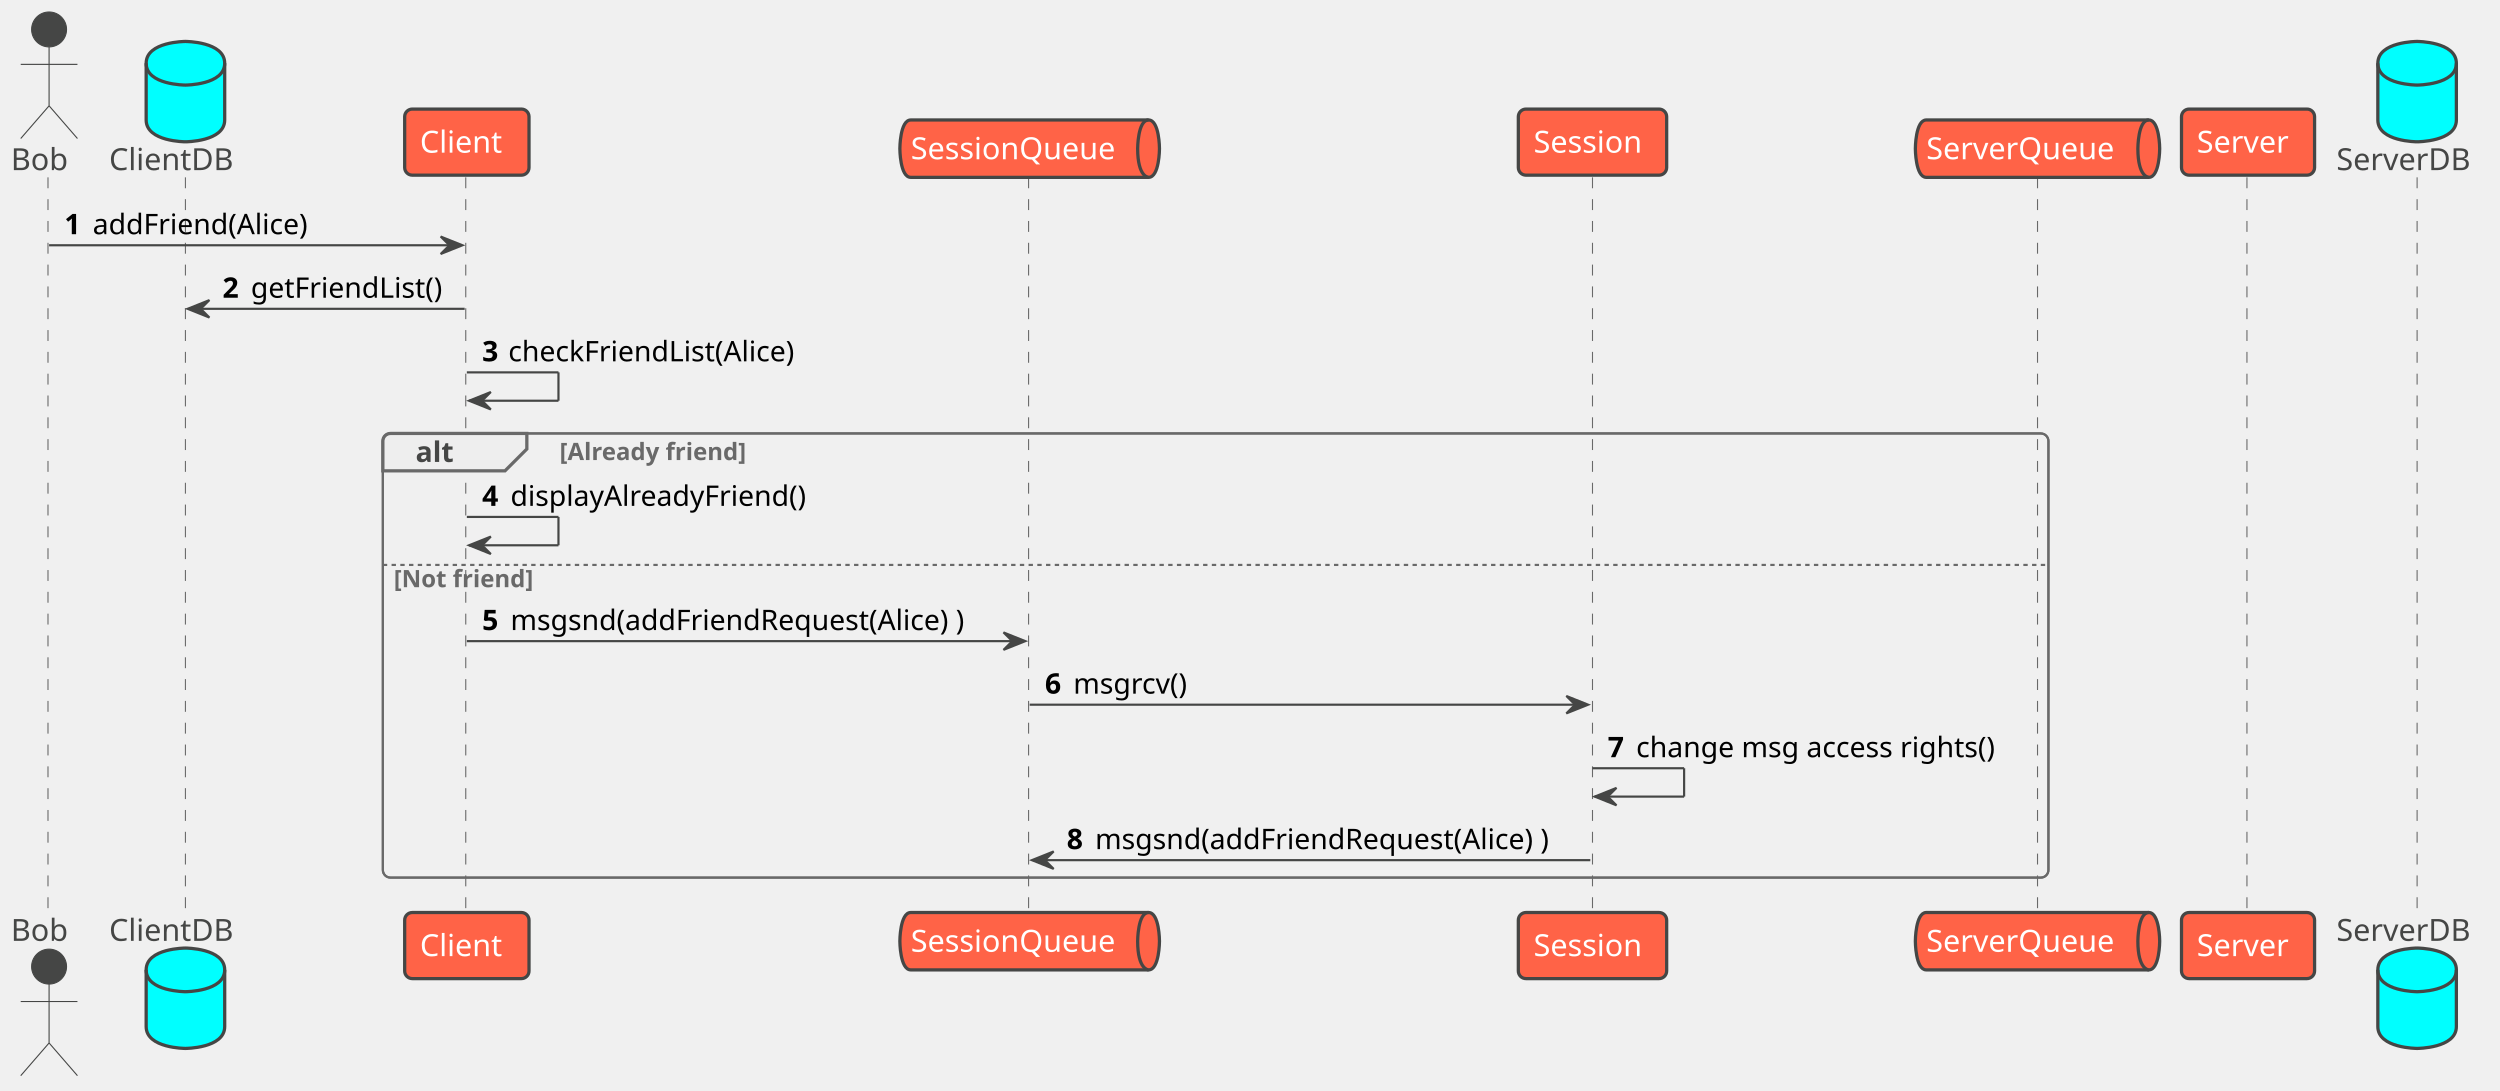
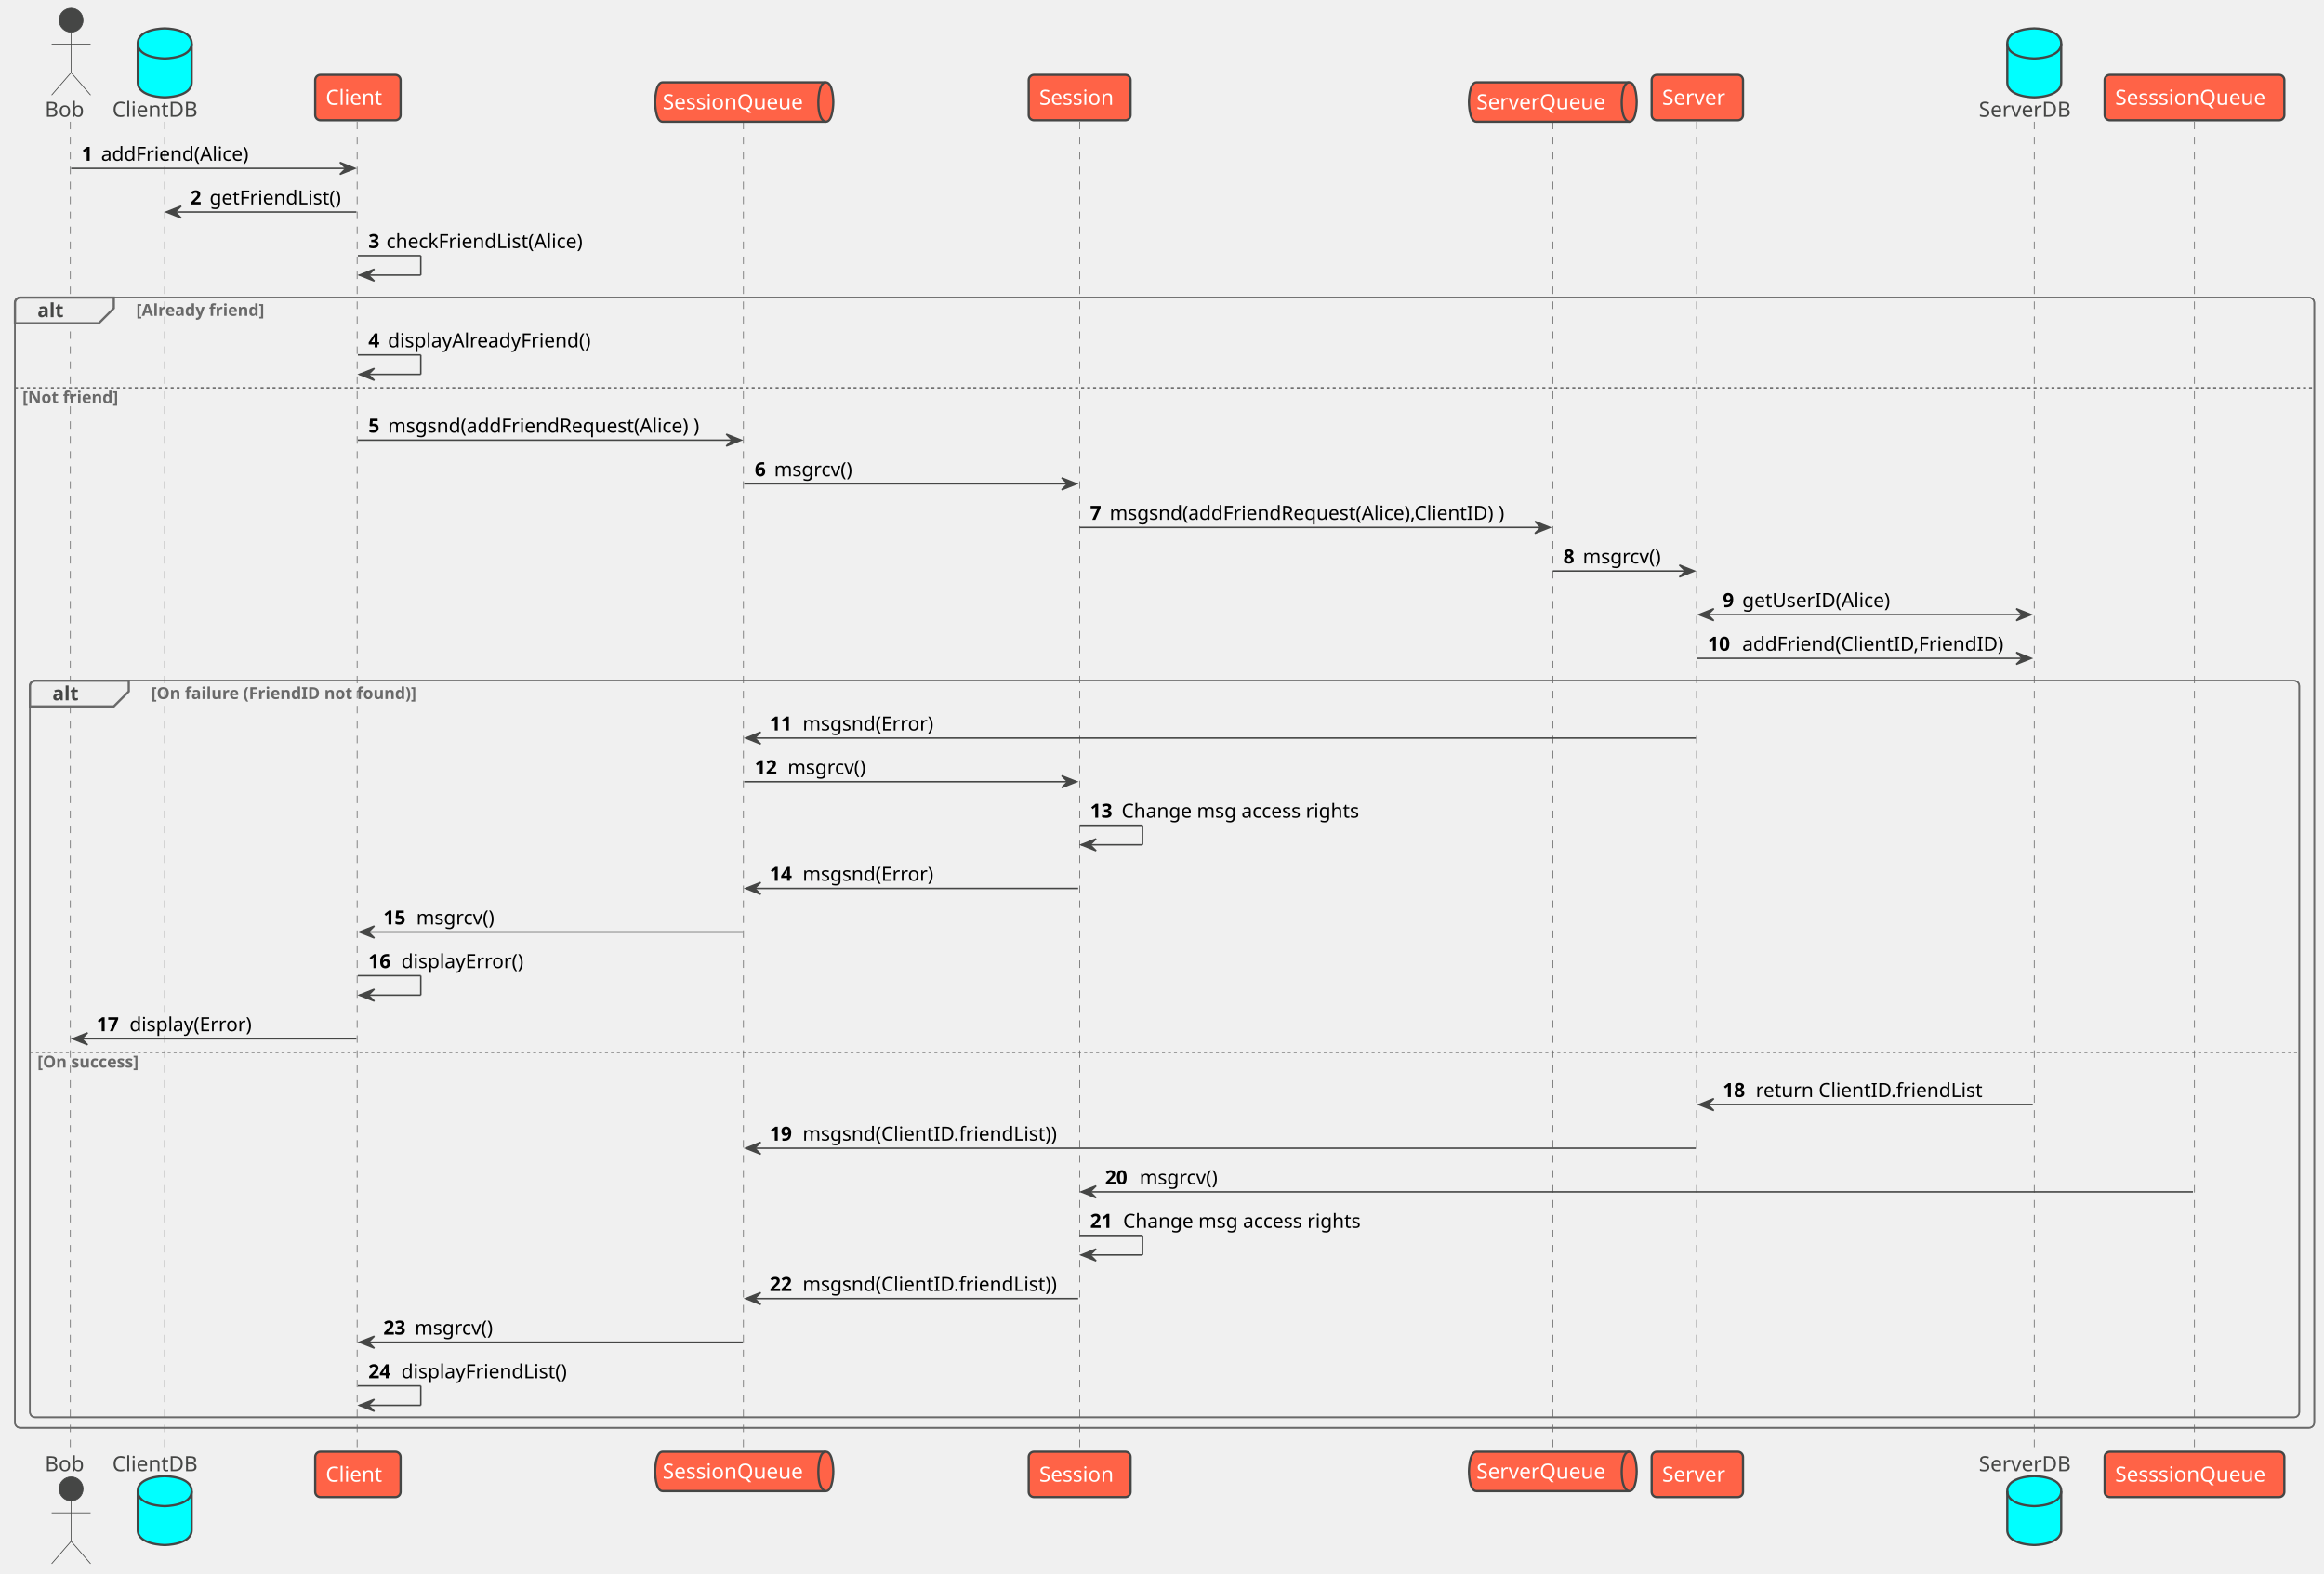
- <svg xmlns="http://www.w3.org/2000/svg" contentStyleType="text/css" height="500px" preserveAspectRatio="none" style="width:1146px;height:500px;background:#FFFFFF;" version="1.1" viewBox="0 0 1146 500" width="1146px" zoomAndPan="magnify">
+ <svg xmlns="http://www.w3.org/2000/svg" contentStyleType="text/css" height="1051px" preserveAspectRatio="none" style="width:1552px;height:1051px;background:#FFFFFF;" version="1.1" viewBox="0 0 1552 1051" width="1552px" zoomAndPan="magnify">
  <defs />
  <g>
-     <rect fill="none" height="203.602" rx="3.5" ry="3.5" style="stroke:#696969;stroke-width:1.0;" width="763.5" x="175.5" y="198.695" />
-     <line style="stroke:#696969;stroke-width:0.5;stroke-dasharray:5.0,5.0;" x1="22" x2="22" y1="81.297" y2="419.297" />
-     <line style="stroke:#696969;stroke-width:0.5;stroke-dasharray:5.0,5.0;" x1="85" x2="85" y1="81.297" y2="419.297" />
-     <line style="stroke:#696969;stroke-width:0.5;stroke-dasharray:5.0,5.0;" x1="213.5" x2="213.5" y1="81.297" y2="419.297" />
-     <line style="stroke:#696969;stroke-width:0.5;stroke-dasharray:5.0,5.0;" x1="471.5" x2="471.5" y1="81.297" y2="419.297" />
-     <line style="stroke:#696969;stroke-width:0.5;stroke-dasharray:5.0,5.0;" x1="730" x2="730" y1="81.297" y2="419.297" />
-     <line style="stroke:#696969;stroke-width:0.5;stroke-dasharray:5.0,5.0;" x1="934" x2="934" y1="81.297" y2="419.297" />
-     <line style="stroke:#696969;stroke-width:0.5;stroke-dasharray:5.0,5.0;" x1="1030" x2="1030" y1="81.297" y2="419.297" />
-     <line style="stroke:#696969;stroke-width:0.5;stroke-dasharray:5.0,5.0;" x1="1108" x2="1108" y1="81.297" y2="419.297" />
-     <text fill="#454645" font-family="sans-serif" font-size="14" lengthAdjust="spacing" textLength="29" x="5" y="77.995">Bob</text>
-     <ellipse cx="22.5" cy="13.5" fill="#454645" rx="8" ry="8" style="stroke:#454645;stroke-width:0.5;" />
-     <path d="M22.5,21.5 L22.5,48.5 M9.5,29.5 L35.5,29.5 M22.5,48.5 L9.5,63.5 M22.5,48.5 L35.5,63.5 " fill="none" style="stroke:#454645;stroke-width:0.5;" />
-     <text fill="#454645" font-family="sans-serif" font-size="14" lengthAdjust="spacing" textLength="29" x="5" y="431.292">Bob</text>
-     <ellipse cx="22.5" cy="443.094" fill="#454645" rx="8" ry="8" style="stroke:#454645;stroke-width:0.5;" />
-     <path d="M22.5,451.094 L22.5,478.094 M9.5,459.094 L35.5,459.094 M22.5,478.094 L9.5,493.094 M22.5,478.094 L35.5,493.094 " fill="none" style="stroke:#454645;stroke-width:0.5;" />
-     <text fill="#454645" font-family="sans-serif" font-size="14" lengthAdjust="spacing" textLength="64" x="50" y="77.995">ClientDB</text>
-     <path d="M67,29 C67,19 85,19 85,19 C85,19 103,19 103,29 L103,55 C103,65 85,65 85,65 C85,65 67,65 67,55 L67,29 " fill="#00FFFF" style="stroke:#454645;stroke-width:1.5;" />
-     <path d="M67,29 C67,39 85,39 85,39 C85,39 103,39 103,29 " fill="none" style="stroke:#454645;stroke-width:1.5;" />
-     <text fill="#454645" font-family="sans-serif" font-size="14" lengthAdjust="spacing" textLength="64" x="50" y="431.292">ClientDB</text>
-     <path d="M67,444.594 C67,434.594 85,434.594 85,434.594 C85,434.594 103,434.594 103,444.594 L103,470.594 C103,480.594 85,480.594 85,480.594 C85,480.594 67,480.594 67,470.594 L67,444.594 " fill="#00FFFF" style="stroke:#454645;stroke-width:1.5;" />
-     <path d="M67,444.594 C67,454.594 85,454.594 85,454.594 C85,454.594 103,454.594 103,444.594 " fill="none" style="stroke:#454645;stroke-width:1.5;" />
-     <rect fill="#FF6347" height="30.297" rx="3.5" ry="3.5" style="stroke:#454645;stroke-width:1.5;" width="57" x="185.5" y="50" />
-     <text fill="#FFFFFF" font-family="sans-serif" font-size="14" lengthAdjust="spacing" textLength="43" x="192.5" y="69.995">Client</text>
-     <rect fill="#FF6347" height="30.297" rx="3.5" ry="3.5" style="stroke:#454645;stroke-width:1.5;" width="57" x="185.5" y="418.297" />
-     <text fill="#FFFFFF" font-family="sans-serif" font-size="14" lengthAdjust="spacing" textLength="43" x="192.5" y="438.292">Client</text>
-     <path d="M417.5,55 L526.5,55 C531.5,55 531.5,68.148 531.5,68.148 C531.5,68.148 531.5,81.297 526.5,81.297 L417.5,81.297 C412.5,81.297 412.5,68.148 412.5,68.148 C412.5,68.148 412.5,55 417.5,55 " fill="#FF6347" style="stroke:#454645;stroke-width:1.5;" />
-     <path d="M526.5,55 C521.5,55 521.5,68.148 521.5,68.148 C521.5,81.297 526.5,81.297 526.5,81.297 " fill="none" style="stroke:#454645;stroke-width:1.5;" />
-     <text fill="#FFFFFF" font-family="sans-serif" font-size="14" lengthAdjust="spacing" textLength="99" x="417.5" y="72.995">SessionQueue</text>
-     <path d="M417.5,418.297 L526.5,418.297 C531.5,418.297 531.5,431.445 531.5,431.445 C531.5,431.445 531.5,444.594 526.5,444.594 L417.5,444.594 C412.5,444.594 412.5,431.445 412.5,431.445 C412.5,431.445 412.5,418.297 417.5,418.297 " fill="#FF6347" style="stroke:#454645;stroke-width:1.5;" />
-     <path d="M526.5,418.297 C521.5,418.297 521.5,431.445 521.5,431.445 C521.5,444.594 526.5,444.594 526.5,444.594 " fill="none" style="stroke:#454645;stroke-width:1.5;" />
-     <text fill="#FFFFFF" font-family="sans-serif" font-size="14" lengthAdjust="spacing" textLength="99" x="417.5" y="436.292">SessionQueue</text>
-     <rect fill="#FF6347" height="30.297" rx="3.5" ry="3.5" style="stroke:#454645;stroke-width:1.5;" width="68" x="696" y="50" />
-     <text fill="#FFFFFF" font-family="sans-serif" font-size="14" lengthAdjust="spacing" textLength="54" x="703" y="69.995">Session</text>
-     <rect fill="#FF6347" height="30.297" rx="3.5" ry="3.5" style="stroke:#454645;stroke-width:1.5;" width="68" x="696" y="418.297" />
-     <text fill="#FFFFFF" font-family="sans-serif" font-size="14" lengthAdjust="spacing" textLength="54" x="703" y="438.292">Session</text>
-     <path d="M883,55 L985,55 C990,55 990,68.148 990,68.148 C990,68.148 990,81.297 985,81.297 L883,81.297 C878,81.297 878,68.148 878,68.148 C878,68.148 878,55 883,55 " fill="#FF6347" style="stroke:#454645;stroke-width:1.5;" />
-     <path d="M985,55 C980,55 980,68.148 980,68.148 C980,81.297 985,81.297 985,81.297 " fill="none" style="stroke:#454645;stroke-width:1.5;" />
-     <text fill="#FFFFFF" font-family="sans-serif" font-size="14" lengthAdjust="spacing" textLength="92" x="883" y="72.995">ServerQueue</text>
-     <path d="M883,418.297 L985,418.297 C990,418.297 990,431.445 990,431.445 C990,431.445 990,444.594 985,444.594 L883,444.594 C878,444.594 878,431.445 878,431.445 C878,431.445 878,418.297 883,418.297 " fill="#FF6347" style="stroke:#454645;stroke-width:1.5;" />
-     <path d="M985,418.297 C980,418.297 980,431.445 980,431.445 C980,444.594 985,444.594 985,444.594 " fill="none" style="stroke:#454645;stroke-width:1.5;" />
-     <text fill="#FFFFFF" font-family="sans-serif" font-size="14" lengthAdjust="spacing" textLength="92" x="883" y="436.292">ServerQueue</text>
-     <rect fill="#FF6347" height="30.297" rx="3.5" ry="3.5" style="stroke:#454645;stroke-width:1.5;" width="61" x="1000" y="50" />
-     <text fill="#FFFFFF" font-family="sans-serif" font-size="14" lengthAdjust="spacing" textLength="47" x="1007" y="69.995">Server</text>
-     <rect fill="#FF6347" height="30.297" rx="3.5" ry="3.5" style="stroke:#454645;stroke-width:1.5;" width="61" x="1000" y="418.297" />
-     <text fill="#FFFFFF" font-family="sans-serif" font-size="14" lengthAdjust="spacing" textLength="47" x="1007" y="438.292">Server</text>
-     <text fill="#454645" font-family="sans-serif" font-size="14" lengthAdjust="spacing" textLength="68" x="1071" y="77.995">ServerDB</text>
-     <path d="M1090,29 C1090,19 1108,19 1108,19 C1108,19 1126,19 1126,29 L1126,55 C1126,65 1108,65 1108,65 C1108,65 1090,65 1090,55 L1090,29 " fill="#00FFFF" style="stroke:#454645;stroke-width:1.5;" />
-     <path d="M1090,29 C1090,39 1108,39 1108,39 C1108,39 1126,39 1126,29 " fill="none" style="stroke:#454645;stroke-width:1.5;" />
-     <text fill="#454645" font-family="sans-serif" font-size="14" lengthAdjust="spacing" textLength="68" x="1071" y="431.292">ServerDB</text>
-     <path d="M1090,444.594 C1090,434.594 1108,434.594 1108,434.594 C1108,434.594 1126,434.594 1126,444.594 L1126,470.594 C1126,480.594 1108,480.594 1108,480.594 C1108,480.594 1090,480.594 1090,470.594 L1090,444.594 " fill="#00FFFF" style="stroke:#454645;stroke-width:1.5;" />
-     <path d="M1090,444.594 C1090,454.594 1108,454.594 1108,454.594 C1108,454.594 1126,454.594 1126,444.594 " fill="none" style="stroke:#454645;stroke-width:1.5;" />
-     <polygon fill="#454645" points="202,108.43,212,112.43,202,116.43,206,112.43" style="stroke:#454645;stroke-width:1.0;" />
-     <line style="stroke:#454645;stroke-width:1.0;" x1="22.5" x2="208" y1="112.43" y2="112.43" />
-     <text fill="#000000" font-family="sans-serif" font-size="13" font-weight="bold" lengthAdjust="spacing" textLength="9" x="29.5" y="107.364">1</text>
-     <text fill="#000000" font-family="sans-serif" font-size="13" lengthAdjust="spacing" textLength="103" x="42.5" y="107.364">addFriend(Alice)</text>
-     <polygon fill="#454645" points="96,137.562,86,141.562,96,145.562,92,141.562" style="stroke:#454645;stroke-width:1.0;" />
-     <line style="stroke:#454645;stroke-width:1.0;" x1="90" x2="213" y1="141.562" y2="141.562" />
-     <text fill="#000000" font-family="sans-serif" font-size="13" font-weight="bold" lengthAdjust="spacing" textLength="9" x="102" y="136.497">2</text>
-     <text fill="#000000" font-family="sans-serif" font-size="13" lengthAdjust="spacing" textLength="92" x="115" y="136.497">getFriendList()</text>
-     <line style="stroke:#454645;stroke-width:1.0;" x1="214" x2="256" y1="170.695" y2="170.695" />
-     <line style="stroke:#454645;stroke-width:1.0;" x1="256" x2="256" y1="170.695" y2="183.695" />
-     <line style="stroke:#454645;stroke-width:1.0;" x1="215" x2="256" y1="183.695" y2="183.695" />
-     <polygon fill="#454645" points="225,179.695,215,183.695,225,187.695,221,183.695" style="stroke:#454645;stroke-width:1.0;" />
-     <text fill="#000000" font-family="sans-serif" font-size="13" font-weight="bold" lengthAdjust="spacing" textLength="8" x="221" y="165.629">3</text>
-     <text fill="#000000" font-family="sans-serif" font-size="13" lengthAdjust="spacing" textLength="138" x="233" y="165.629">checkFriendList(Alice)</text>
-     <path d="M179,198.695 L241.5,198.695 L241.5,205.828 L231.5,215.828 L175.5,215.828 L175.5,202.195 A3.5,3.5 0 0 1 179,198.695 " fill="#EEEEEE" style="stroke:#696969;stroke-width:1.5;" />
-     <rect fill="none" height="203.602" rx="3.5" ry="3.5" style="stroke:#696969;stroke-width:1.0;" width="763.5" x="175.5" y="198.695" />
-     <text fill="#454645" font-family="sans-serif" font-size="13" font-weight="bold" lengthAdjust="spacing" textLength="21" x="190.5" y="211.762">alt</text>
-     <text fill="#696969" font-family="sans-serif" font-size="11" font-weight="bold" lengthAdjust="spacing" textLength="105" x="256.5" y="210.906">[Already friend]</text>
-     <line style="stroke:#454645;stroke-width:1.0;" x1="214" x2="256" y1="236.961" y2="236.961" />
-     <line style="stroke:#454645;stroke-width:1.0;" x1="256" x2="256" y1="236.961" y2="249.961" />
-     <line style="stroke:#454645;stroke-width:1.0;" x1="215" x2="256" y1="249.961" y2="249.961" />
-     <polygon fill="#454645" points="225,245.961,215,249.961,225,253.961,221,249.961" style="stroke:#454645;stroke-width:1.0;" />
-     <text fill="#000000" font-family="sans-serif" font-size="13" font-weight="bold" lengthAdjust="spacing" textLength="9" x="221" y="231.895">4</text>
-     <text fill="#000000" font-family="sans-serif" font-size="13" lengthAdjust="spacing" textLength="143" x="234" y="231.895">displayAlreadyFriend()</text>
-     <line style="stroke:#696969;stroke-width:1.0;stroke-dasharray:2.0,2.0;" x1="175.5" x2="939" y1="258.961" y2="258.961" />
-     <text fill="#696969" font-family="sans-serif" font-size="11" font-weight="bold" lengthAdjust="spacing" textLength="80" x="180.5" y="269.171">[Not friend]</text>
-     <polygon fill="#454645" points="460,289.898,470,293.898,460,297.898,464,293.898" style="stroke:#454645;stroke-width:1.0;" />
-     <line style="stroke:#454645;stroke-width:1.0;" x1="214" x2="466" y1="293.898" y2="293.898" />
-     <text fill="#000000" font-family="sans-serif" font-size="13" font-weight="bold" lengthAdjust="spacing" textLength="9" x="221" y="288.832">5</text>
-     <text fill="#000000" font-family="sans-serif" font-size="13" lengthAdjust="spacing" textLength="221" x="234" y="288.832">msgsnd(addFriendRequest(Alice) )</text>
-     <polygon fill="#454645" points="718,319.031,728,323.031,718,327.031,722,323.031" style="stroke:#454645;stroke-width:1.0;" />
-     <line style="stroke:#454645;stroke-width:1.0;" x1="472" x2="724" y1="323.031" y2="323.031" />
-     <text fill="#000000" font-family="sans-serif" font-size="13" font-weight="bold" lengthAdjust="spacing" textLength="9" x="479" y="317.965">6</text>
-     <text fill="#000000" font-family="sans-serif" font-size="13" lengthAdjust="spacing" textLength="58" x="492" y="317.965">msgrcv()</text>
-     <line style="stroke:#454645;stroke-width:1.0;" x1="730" x2="772" y1="352.164" y2="352.164" />
-     <line style="stroke:#454645;stroke-width:1.0;" x1="772" x2="772" y1="352.164" y2="365.164" />
-     <line style="stroke:#454645;stroke-width:1.0;" x1="731" x2="772" y1="365.164" y2="365.164" />
-     <polygon fill="#454645" points="741,361.164,731,365.164,741,369.164,737,365.164" style="stroke:#454645;stroke-width:1.0;" />
-     <text fill="#000000" font-family="sans-serif" font-size="13" font-weight="bold" lengthAdjust="spacing" textLength="9" x="737" y="347.098">7</text>
-     <text fill="#000000" font-family="sans-serif" font-size="13" lengthAdjust="spacing" textLength="177" x="750" y="347.098">change msg access rights()</text>
-     <polygon fill="#454645" points="483,390.297,473,394.297,483,398.297,479,394.297" style="stroke:#454645;stroke-width:1.0;" />
-     <line style="stroke:#454645;stroke-width:1.0;" x1="477" x2="729" y1="394.297" y2="394.297" />
-     <text fill="#000000" font-family="sans-serif" font-size="13" font-weight="bold" lengthAdjust="spacing" textLength="9" x="489" y="389.231">8</text>
-     <text fill="#000000" font-family="sans-serif" font-size="13" lengthAdjust="spacing" textLength="221" x="502" y="389.231">msgsnd(addFriendRequest(Alice) )</text>
+     <rect fill="none" height="754.664" rx="3.5" ry="3.5" style="stroke:#696969;stroke-width:1.0;" width="1535.5" x="10" y="198.695" />
+     <rect fill="none" height="491.797" rx="3.5" ry="3.5" style="stroke:#696969;stroke-width:1.0;" width="1515.5" x="20" y="454.562" />
+     <line style="stroke:#696969;stroke-width:0.5;stroke-dasharray:5.0,5.0;" x1="47" x2="47" y1="81.297" y2="970.359" />
+     <line style="stroke:#696969;stroke-width:0.5;stroke-dasharray:5.0,5.0;" x1="110" x2="110" y1="81.297" y2="970.359" />
+     <line style="stroke:#696969;stroke-width:0.5;stroke-dasharray:5.0,5.0;" x1="238.5" x2="238.5" y1="81.297" y2="970.359" />
+     <line style="stroke:#696969;stroke-width:0.5;stroke-dasharray:5.0,5.0;" x1="496.5" x2="496.5" y1="81.297" y2="970.359" />
+     <line style="stroke:#696969;stroke-width:0.5;stroke-dasharray:5.0,5.0;" x1="721" x2="721" y1="81.297" y2="970.359" />
+     <line style="stroke:#696969;stroke-width:0.5;stroke-dasharray:5.0,5.0;" x1="1037" x2="1037" y1="81.297" y2="970.359" />
+     <line style="stroke:#696969;stroke-width:0.5;stroke-dasharray:5.0,5.0;" x1="1133" x2="1133" y1="81.297" y2="970.359" />
+     <line style="stroke:#696969;stroke-width:0.5;stroke-dasharray:5.0,5.0;" x1="1358.5" x2="1358.5" y1="81.297" y2="970.359" />
+     <line style="stroke:#696969;stroke-width:0.5;stroke-dasharray:5.0,5.0;" x1="1465.5" x2="1465.5" y1="81.297" y2="970.359" />
+     <text fill="#454645" font-family="sans-serif" font-size="14" lengthAdjust="spacing" textLength="29" x="30" y="77.995">Bob</text>
+     <ellipse cx="47.5" cy="13.5" fill="#454645" rx="8" ry="8" style="stroke:#454645;stroke-width:0.5;" />
+     <path d="M47.5,21.5 L47.5,48.5 M34.5,29.5 L60.5,29.5 M47.5,48.5 L34.5,63.5 M47.5,48.5 L60.5,63.5 " fill="none" style="stroke:#454645;stroke-width:0.5;" />
+     <text fill="#454645" font-family="sans-serif" font-size="14" lengthAdjust="spacing" textLength="29" x="30" y="982.355">Bob</text>
+     <ellipse cx="47.5" cy="994.156" fill="#454645" rx="8" ry="8" style="stroke:#454645;stroke-width:0.5;" />
+     <path d="M47.5,1002.156 L47.5,1029.156 M34.5,1010.156 L60.5,1010.156 M47.5,1029.156 L34.5,1044.156 M47.5,1029.156 L60.5,1044.156 " fill="none" style="stroke:#454645;stroke-width:0.5;" />
+     <text fill="#454645" font-family="sans-serif" font-size="14" lengthAdjust="spacing" textLength="64" x="75" y="77.995">ClientDB</text>
+     <path d="M92,29 C92,19 110,19 110,19 C110,19 128,19 128,29 L128,55 C128,65 110,65 110,65 C110,65 92,65 92,55 L92,29 " fill="#00FFFF" style="stroke:#454645;stroke-width:1.5;" />
+     <path d="M92,29 C92,39 110,39 110,39 C110,39 128,39 128,29 " fill="none" style="stroke:#454645;stroke-width:1.5;" />
+     <text fill="#454645" font-family="sans-serif" font-size="14" lengthAdjust="spacing" textLength="64" x="75" y="982.355">ClientDB</text>
+     <path d="M92,995.656 C92,985.656 110,985.656 110,985.656 C110,985.656 128,985.656 128,995.656 L128,1021.656 C128,1031.656 110,1031.656 110,1031.656 C110,1031.656 92,1031.656 92,1021.656 L92,995.656 " fill="#00FFFF" style="stroke:#454645;stroke-width:1.5;" />
+     <path d="M92,995.656 C92,1005.656 110,1005.656 110,1005.656 C110,1005.656 128,1005.656 128,995.656 " fill="none" style="stroke:#454645;stroke-width:1.5;" />
+     <rect fill="#FF6347" height="30.297" rx="3.5" ry="3.5" style="stroke:#454645;stroke-width:1.5;" width="57" x="210.5" y="50" />
+     <text fill="#FFFFFF" font-family="sans-serif" font-size="14" lengthAdjust="spacing" textLength="43" x="217.5" y="69.995">Client</text>
+     <rect fill="#FF6347" height="30.297" rx="3.5" ry="3.5" style="stroke:#454645;stroke-width:1.5;" width="57" x="210.5" y="969.359" />
+     <text fill="#FFFFFF" font-family="sans-serif" font-size="14" lengthAdjust="spacing" textLength="43" x="217.5" y="989.355">Client</text>
+     <path d="M442.5,55 L551.5,55 C556.5,55 556.5,68.148 556.5,68.148 C556.5,68.148 556.5,81.297 551.5,81.297 L442.5,81.297 C437.5,81.297 437.5,68.148 437.5,68.148 C437.5,68.148 437.5,55 442.5,55 " fill="#FF6347" style="stroke:#454645;stroke-width:1.5;" />
+     <path d="M551.5,55 C546.5,55 546.5,68.148 546.5,68.148 C546.5,81.297 551.5,81.297 551.5,81.297 " fill="none" style="stroke:#454645;stroke-width:1.5;" />
+     <text fill="#FFFFFF" font-family="sans-serif" font-size="14" lengthAdjust="spacing" textLength="99" x="442.5" y="72.995">SessionQueue</text>
+     <path d="M442.5,969.359 L551.5,969.359 C556.5,969.359 556.5,982.508 556.5,982.508 C556.5,982.508 556.5,995.656 551.5,995.656 L442.5,995.656 C437.5,995.656 437.5,982.508 437.5,982.508 C437.5,982.508 437.5,969.359 442.5,969.359 " fill="#FF6347" style="stroke:#454645;stroke-width:1.5;" />
+     <path d="M551.5,969.359 C546.5,969.359 546.5,982.508 546.5,982.508 C546.5,995.656 551.5,995.656 551.5,995.656 " fill="none" style="stroke:#454645;stroke-width:1.5;" />
+     <text fill="#FFFFFF" font-family="sans-serif" font-size="14" lengthAdjust="spacing" textLength="99" x="442.5" y="987.355">SessionQueue</text>
+     <rect fill="#FF6347" height="30.297" rx="3.5" ry="3.5" style="stroke:#454645;stroke-width:1.5;" width="68" x="687" y="50" />
+     <text fill="#FFFFFF" font-family="sans-serif" font-size="14" lengthAdjust="spacing" textLength="54" x="694" y="69.995">Session</text>
+     <rect fill="#FF6347" height="30.297" rx="3.5" ry="3.5" style="stroke:#454645;stroke-width:1.5;" width="68" x="687" y="969.359" />
+     <text fill="#FFFFFF" font-family="sans-serif" font-size="14" lengthAdjust="spacing" textLength="54" x="694" y="989.355">Session</text>
+     <path d="M986,55 L1088,55 C1093,55 1093,68.148 1093,68.148 C1093,68.148 1093,81.297 1088,81.297 L986,81.297 C981,81.297 981,68.148 981,68.148 C981,68.148 981,55 986,55 " fill="#FF6347" style="stroke:#454645;stroke-width:1.5;" />
+     <path d="M1088,55 C1083,55 1083,68.148 1083,68.148 C1083,81.297 1088,81.297 1088,81.297 " fill="none" style="stroke:#454645;stroke-width:1.5;" />
+     <text fill="#FFFFFF" font-family="sans-serif" font-size="14" lengthAdjust="spacing" textLength="92" x="986" y="72.995">ServerQueue</text>
+     <path d="M986,969.359 L1088,969.359 C1093,969.359 1093,982.508 1093,982.508 C1093,982.508 1093,995.656 1088,995.656 L986,995.656 C981,995.656 981,982.508 981,982.508 C981,982.508 981,969.359 986,969.359 " fill="#FF6347" style="stroke:#454645;stroke-width:1.5;" />
+     <path d="M1088,969.359 C1083,969.359 1083,982.508 1083,982.508 C1083,995.656 1088,995.656 1088,995.656 " fill="none" style="stroke:#454645;stroke-width:1.5;" />
+     <text fill="#FFFFFF" font-family="sans-serif" font-size="14" lengthAdjust="spacing" textLength="92" x="986" y="987.355">ServerQueue</text>
+     <rect fill="#FF6347" height="30.297" rx="3.5" ry="3.5" style="stroke:#454645;stroke-width:1.5;" width="61" x="1103" y="50" />
+     <text fill="#FFFFFF" font-family="sans-serif" font-size="14" lengthAdjust="spacing" textLength="47" x="1110" y="69.995">Server</text>
+     <rect fill="#FF6347" height="30.297" rx="3.5" ry="3.5" style="stroke:#454645;stroke-width:1.5;" width="61" x="1103" y="969.359" />
+     <text fill="#FFFFFF" font-family="sans-serif" font-size="14" lengthAdjust="spacing" textLength="47" x="1110" y="989.355">Server</text>
+     <text fill="#454645" font-family="sans-serif" font-size="14" lengthAdjust="spacing" textLength="68" x="1321.5" y="77.995">ServerDB</text>
+     <path d="M1340.5,29 C1340.5,19 1358.5,19 1358.5,19 C1358.5,19 1376.5,19 1376.5,29 L1376.5,55 C1376.5,65 1358.5,65 1358.5,65 C1358.5,65 1340.5,65 1340.5,55 L1340.5,29 " fill="#00FFFF" style="stroke:#454645;stroke-width:1.5;" />
+     <path d="M1340.5,29 C1340.5,39 1358.5,39 1358.5,39 C1358.5,39 1376.5,39 1376.5,29 " fill="none" style="stroke:#454645;stroke-width:1.5;" />
+     <text fill="#454645" font-family="sans-serif" font-size="14" lengthAdjust="spacing" textLength="68" x="1321.5" y="982.355">ServerDB</text>
+     <path d="M1340.5,995.656 C1340.5,985.656 1358.5,985.656 1358.5,985.656 C1358.5,985.656 1376.5,985.656 1376.5,995.656 L1376.5,1021.656 C1376.5,1031.656 1358.5,1031.656 1358.5,1031.656 C1358.5,1031.656 1340.5,1031.656 1340.5,1021.656 L1340.5,995.656 " fill="#00FFFF" style="stroke:#454645;stroke-width:1.5;" />
+     <path d="M1340.5,995.656 C1340.5,1005.656 1358.5,1005.656 1358.5,1005.656 C1358.5,1005.656 1376.5,1005.656 1376.5,995.656 " fill="none" style="stroke:#454645;stroke-width:1.5;" />
+     <rect fill="#FF6347" height="30.297" rx="3.5" ry="3.5" style="stroke:#454645;stroke-width:1.5;" width="120" x="1405.5" y="50" />
+     <text fill="#FFFFFF" font-family="sans-serif" font-size="14" lengthAdjust="spacing" textLength="106" x="1412.5" y="69.995">SesssionQueue</text>
+     <rect fill="#FF6347" height="30.297" rx="3.5" ry="3.5" style="stroke:#454645;stroke-width:1.5;" width="120" x="1405.5" y="969.359" />
+     <text fill="#FFFFFF" font-family="sans-serif" font-size="14" lengthAdjust="spacing" textLength="106" x="1412.5" y="989.355">SesssionQueue</text>
+     <polygon fill="#454645" points="227,108.43,237,112.43,227,116.43,231,112.43" style="stroke:#454645;stroke-width:1.0;" />
+     <line style="stroke:#454645;stroke-width:1.0;" x1="47.5" x2="233" y1="112.43" y2="112.43" />
+     <text fill="#000000" font-family="sans-serif" font-size="13" font-weight="bold" lengthAdjust="spacing" textLength="9" x="54.5" y="107.364">1</text>
+     <text fill="#000000" font-family="sans-serif" font-size="13" lengthAdjust="spacing" textLength="103" x="67.5" y="107.364">addFriend(Alice)</text>
+     <polygon fill="#454645" points="121,137.562,111,141.562,121,145.562,117,141.562" style="stroke:#454645;stroke-width:1.0;" />
+     <line style="stroke:#454645;stroke-width:1.0;" x1="115" x2="238" y1="141.562" y2="141.562" />
+     <text fill="#000000" font-family="sans-serif" font-size="13" font-weight="bold" lengthAdjust="spacing" textLength="9" x="127" y="136.497">2</text>
+     <text fill="#000000" font-family="sans-serif" font-size="13" lengthAdjust="spacing" textLength="92" x="140" y="136.497">getFriendList()</text>
+     <line style="stroke:#454645;stroke-width:1.0;" x1="239" x2="281" y1="170.695" y2="170.695" />
+     <line style="stroke:#454645;stroke-width:1.0;" x1="281" x2="281" y1="170.695" y2="183.695" />
+     <line style="stroke:#454645;stroke-width:1.0;" x1="240" x2="281" y1="183.695" y2="183.695" />
+     <polygon fill="#454645" points="250,179.695,240,183.695,250,187.695,246,183.695" style="stroke:#454645;stroke-width:1.0;" />
+     <text fill="#000000" font-family="sans-serif" font-size="13" font-weight="bold" lengthAdjust="spacing" textLength="8" x="246" y="165.629">3</text>
+     <text fill="#000000" font-family="sans-serif" font-size="13" lengthAdjust="spacing" textLength="138" x="258" y="165.629">checkFriendList(Alice)</text>
+     <path d="M13.5,198.695 L76,198.695 L76,205.828 L66,215.828 L10,215.828 L10,202.195 A3.5,3.5 0 0 1 13.5,198.695 " fill="#EEEEEE" style="stroke:#696969;stroke-width:1.5;" />
+     <rect fill="none" height="754.664" rx="3.5" ry="3.5" style="stroke:#696969;stroke-width:1.0;" width="1535.5" x="10" y="198.695" />
+     <text fill="#454645" font-family="sans-serif" font-size="13" font-weight="bold" lengthAdjust="spacing" textLength="21" x="25" y="211.762">alt</text>
+     <text fill="#696969" font-family="sans-serif" font-size="11" font-weight="bold" lengthAdjust="spacing" textLength="105" x="91" y="210.906">[Already friend]</text>
+     <line style="stroke:#454645;stroke-width:1.0;" x1="239" x2="281" y1="236.961" y2="236.961" />
+     <line style="stroke:#454645;stroke-width:1.0;" x1="281" x2="281" y1="236.961" y2="249.961" />
+     <line style="stroke:#454645;stroke-width:1.0;" x1="240" x2="281" y1="249.961" y2="249.961" />
+     <polygon fill="#454645" points="250,245.961,240,249.961,250,253.961,246,249.961" style="stroke:#454645;stroke-width:1.0;" />
+     <text fill="#000000" font-family="sans-serif" font-size="13" font-weight="bold" lengthAdjust="spacing" textLength="9" x="246" y="231.895">4</text>
+     <text fill="#000000" font-family="sans-serif" font-size="13" lengthAdjust="spacing" textLength="143" x="259" y="231.895">displayAlreadyFriend()</text>
+     <line style="stroke:#696969;stroke-width:1.0;stroke-dasharray:2.0,2.0;" x1="10" x2="1545.5" y1="258.961" y2="258.961" />
+     <text fill="#696969" font-family="sans-serif" font-size="11" font-weight="bold" lengthAdjust="spacing" textLength="80" x="15" y="269.171">[Not friend]</text>
+     <polygon fill="#454645" points="485,289.898,495,293.898,485,297.898,489,293.898" style="stroke:#454645;stroke-width:1.0;" />
+     <line style="stroke:#454645;stroke-width:1.0;" x1="239" x2="491" y1="293.898" y2="293.898" />
+     <text fill="#000000" font-family="sans-serif" font-size="13" font-weight="bold" lengthAdjust="spacing" textLength="9" x="246" y="288.832">5</text>
+     <text fill="#000000" font-family="sans-serif" font-size="13" lengthAdjust="spacing" textLength="221" x="259" y="288.832">msgsnd(addFriendRequest(Alice) )</text>
+     <polygon fill="#454645" points="709,319.031,719,323.031,709,327.031,713,323.031" style="stroke:#454645;stroke-width:1.0;" />
+     <line style="stroke:#454645;stroke-width:1.0;" x1="497" x2="715" y1="323.031" y2="323.031" />
+     <text fill="#000000" font-family="sans-serif" font-size="13" font-weight="bold" lengthAdjust="spacing" textLength="9" x="504" y="317.965">6</text>
+     <text fill="#000000" font-family="sans-serif" font-size="13" lengthAdjust="spacing" textLength="58" x="517" y="317.965">msgrcv()</text>
+     <polygon fill="#454645" points="1025,348.164,1035,352.164,1025,356.164,1029,352.164" style="stroke:#454645;stroke-width:1.0;" />
+     <line style="stroke:#454645;stroke-width:1.0;" x1="721" x2="1031" y1="352.164" y2="352.164" />
+     <text fill="#000000" font-family="sans-serif" font-size="13" font-weight="bold" lengthAdjust="spacing" textLength="9" x="728" y="347.098">7</text>
+     <text fill="#000000" font-family="sans-serif" font-size="13" lengthAdjust="spacing" textLength="279" x="741" y="347.098">msgsnd(addFriendRequest(Alice),ClientID) )</text>
+     <polygon fill="#454645" points="1121.5,377.297,1131.5,381.297,1121.5,385.297,1125.5,381.297" style="stroke:#454645;stroke-width:1.0;" />
+     <line style="stroke:#454645;stroke-width:1.0;" x1="1037" x2="1127.5" y1="381.297" y2="381.297" />
+     <text fill="#000000" font-family="sans-serif" font-size="13" font-weight="bold" lengthAdjust="spacing" textLength="9" x="1044" y="376.231">8</text>
+     <text fill="#000000" font-family="sans-serif" font-size="13" lengthAdjust="spacing" textLength="58" x="1057" y="376.231">msgrcv()</text>
+     <polygon fill="#454645" points="1144.5,406.43,1134.5,410.43,1144.5,414.43,1140.5,410.43" style="stroke:#454645;stroke-width:1.0;" />
+     <polygon fill="#454645" points="1346.5,406.43,1356.5,410.43,1346.5,414.43,1350.5,410.43" style="stroke:#454645;stroke-width:1.0;" />
+     <line style="stroke:#454645;stroke-width:1.0;" x1="1138.5" x2="1352.5" y1="410.43" y2="410.43" />
+     <text fill="#000000" font-family="sans-serif" font-size="13" font-weight="bold" lengthAdjust="spacing" textLength="9" x="1150.5" y="405.364">9</text>
+     <text fill="#000000" font-family="sans-serif" font-size="13" lengthAdjust="spacing" textLength="103" x="1163.5" y="405.364">getUserID(Alice)</text>
+     <polygon fill="#454645" points="1346.5,435.562,1356.5,439.562,1346.5,443.562,1350.5,439.562" style="stroke:#454645;stroke-width:1.0;" />
+     <line style="stroke:#454645;stroke-width:1.0;" x1="1133.5" x2="1352.5" y1="439.562" y2="439.562" />
+     <text fill="#000000" font-family="sans-serif" font-size="13" font-weight="bold" lengthAdjust="spacing" textLength="19" x="1140.5" y="434.497">10</text>
+     <text fill="#000000" font-family="sans-serif" font-size="13" lengthAdjust="spacing" textLength="178" x="1163.5" y="434.497">addFriend(ClientID,FriendID)</text>
+     <path d="M23.5,454.562 L86,454.562 L86,461.695 L76,471.695 L20,471.695 L20,458.062 A3.5,3.5 0 0 1 23.5,454.562 " fill="#EEEEEE" style="stroke:#696969;stroke-width:1.5;" />
+     <rect fill="none" height="491.797" rx="3.5" ry="3.5" style="stroke:#696969;stroke-width:1.0;" width="1515.5" x="20" y="454.562" />
+     <text fill="#454645" font-family="sans-serif" font-size="13" font-weight="bold" lengthAdjust="spacing" textLength="21" x="35" y="467.629">alt</text>
+     <text fill="#696969" font-family="sans-serif" font-size="11" font-weight="bold" lengthAdjust="spacing" textLength="217" x="101" y="466.773">[On failure (FriendID not found)]</text>
+     <polygon fill="#454645" points="508,488.828,498,492.828,508,496.828,504,492.828" style="stroke:#454645;stroke-width:1.0;" />
+     <line style="stroke:#454645;stroke-width:1.0;" x1="502" x2="1132.5" y1="492.828" y2="492.828" />
+     <text fill="#000000" font-family="sans-serif" font-size="13" font-weight="bold" lengthAdjust="spacing" textLength="18" x="514" y="487.762">11</text>
+     <text fill="#000000" font-family="sans-serif" font-size="13" lengthAdjust="spacing" textLength="92" x="536" y="487.762">msgsnd(Error)</text>
+     <polygon fill="#454645" points="709,517.961,719,521.961,709,525.961,713,521.961" style="stroke:#454645;stroke-width:1.0;" />
+     <line style="stroke:#454645;stroke-width:1.0;" x1="497" x2="715" y1="521.961" y2="521.961" />
+     <text fill="#000000" font-family="sans-serif" font-size="13" font-weight="bold" lengthAdjust="spacing" textLength="18" x="504" y="516.895">12</text>
+     <text fill="#000000" font-family="sans-serif" font-size="13" lengthAdjust="spacing" textLength="58" x="526" y="516.895">msgrcv()</text>
+     <line style="stroke:#454645;stroke-width:1.0;" x1="721" x2="763" y1="551.094" y2="551.094" />
+     <line style="stroke:#454645;stroke-width:1.0;" x1="763" x2="763" y1="551.094" y2="564.094" />
+     <line style="stroke:#454645;stroke-width:1.0;" x1="722" x2="763" y1="564.094" y2="564.094" />
+     <polygon fill="#454645" points="732,560.094,722,564.094,732,568.094,728,564.094" style="stroke:#454645;stroke-width:1.0;" />
+     <text fill="#000000" font-family="sans-serif" font-size="13" font-weight="bold" lengthAdjust="spacing" textLength="17" x="728" y="546.028">13</text>
+     <text fill="#000000" font-family="sans-serif" font-size="13" lengthAdjust="spacing" textLength="169" x="749" y="546.028">Change msg access rights</text>
+     <polygon fill="#454645" points="508,589.227,498,593.227,508,597.227,504,593.227" style="stroke:#454645;stroke-width:1.0;" />
+     <line style="stroke:#454645;stroke-width:1.0;" x1="502" x2="720" y1="593.227" y2="593.227" />
+     <text fill="#000000" font-family="sans-serif" font-size="13" font-weight="bold" lengthAdjust="spacing" textLength="18" x="514" y="588.161">14</text>
+     <text fill="#000000" font-family="sans-serif" font-size="13" lengthAdjust="spacing" textLength="92" x="536" y="588.161">msgsnd(Error)</text>
+     <polygon fill="#454645" points="250,618.359,240,622.359,250,626.359,246,622.359" style="stroke:#454645;stroke-width:1.0;" />
+     <line style="stroke:#454645;stroke-width:1.0;" x1="244" x2="496" y1="622.359" y2="622.359" />
+     <text fill="#000000" font-family="sans-serif" font-size="13" font-weight="bold" lengthAdjust="spacing" textLength="18" x="256" y="617.293">15</text>
+     <text fill="#000000" font-family="sans-serif" font-size="13" lengthAdjust="spacing" textLength="58" x="278" y="617.293">msgrcv()</text>
+     <line style="stroke:#454645;stroke-width:1.0;" x1="239" x2="281" y1="651.492" y2="651.492" />
+     <line style="stroke:#454645;stroke-width:1.0;" x1="281" x2="281" y1="651.492" y2="664.492" />
+     <line style="stroke:#454645;stroke-width:1.0;" x1="240" x2="281" y1="664.492" y2="664.492" />
+     <polygon fill="#454645" points="250,660.492,240,664.492,250,668.492,246,664.492" style="stroke:#454645;stroke-width:1.0;" />
+     <text fill="#000000" font-family="sans-serif" font-size="13" font-weight="bold" lengthAdjust="spacing" textLength="18" x="246" y="646.426">16</text>
+     <text fill="#000000" font-family="sans-serif" font-size="13" lengthAdjust="spacing" textLength="86" x="268" y="646.426">displayError()</text>
+     <polygon fill="#454645" points="58.5,689.625,48.5,693.625,58.5,697.625,54.5,693.625" style="stroke:#454645;stroke-width:1.0;" />
+     <line style="stroke:#454645;stroke-width:1.0;" x1="52.5" x2="238" y1="693.625" y2="693.625" />
+     <text fill="#000000" font-family="sans-serif" font-size="13" font-weight="bold" lengthAdjust="spacing" textLength="18" x="64.5" y="688.559">17</text>
+     <text fill="#000000" font-family="sans-serif" font-size="13" lengthAdjust="spacing" textLength="86" x="86.5" y="688.559">display(Error)</text>
+     <line style="stroke:#696969;stroke-width:1.0;stroke-dasharray:2.0,2.0;" x1="20" x2="1535.5" y1="702.625" y2="702.625" />
+     <text fill="#696969" font-family="sans-serif" font-size="11" font-weight="bold" lengthAdjust="spacing" textLength="83" x="25" y="712.835">[On success]</text>
+     <polygon fill="#454645" points="1144.5,733.562,1134.5,737.562,1144.5,741.562,1140.5,737.562" style="stroke:#454645;stroke-width:1.0;" />
+     <line style="stroke:#454645;stroke-width:1.0;" x1="1138.5" x2="1357.5" y1="737.562" y2="737.562" />
+     <text fill="#000000" font-family="sans-serif" font-size="13" font-weight="bold" lengthAdjust="spacing" textLength="18" x="1150.5" y="732.497">18</text>
+     <text fill="#000000" font-family="sans-serif" font-size="13" lengthAdjust="spacing" textLength="155" x="1172.5" y="732.497">return ClientID.friendList</text>
+     <polygon fill="#454645" points="508,762.695,498,766.695,508,770.695,504,766.695" style="stroke:#454645;stroke-width:1.0;" />
+     <line style="stroke:#454645;stroke-width:1.0;" x1="502" x2="1132.5" y1="766.695" y2="766.695" />
+     <text fill="#000000" font-family="sans-serif" font-size="13" font-weight="bold" lengthAdjust="spacing" textLength="18" x="514" y="761.629">19</text>
+     <text fill="#000000" font-family="sans-serif" font-size="13" lengthAdjust="spacing" textLength="178" x="536" y="761.629">msgsnd(ClientID.friendList))</text>
+     <polygon fill="#454645" points="732,791.828,722,795.828,732,799.828,728,795.828" style="stroke:#454645;stroke-width:1.0;" />
+     <line style="stroke:#454645;stroke-width:1.0;" x1="726" x2="1464.5" y1="795.828" y2="795.828" />
+     <text fill="#000000" font-family="sans-serif" font-size="13" font-weight="bold" lengthAdjust="spacing" textLength="19" x="738" y="790.762">20</text>
+     <text fill="#000000" font-family="sans-serif" font-size="13" lengthAdjust="spacing" textLength="58" x="761" y="790.762">msgrcv()</text>
+     <line style="stroke:#454645;stroke-width:1.0;" x1="721" x2="763" y1="824.961" y2="824.961" />
+     <line style="stroke:#454645;stroke-width:1.0;" x1="763" x2="763" y1="824.961" y2="837.961" />
+     <line style="stroke:#454645;stroke-width:1.0;" x1="722" x2="763" y1="837.961" y2="837.961" />
+     <polygon fill="#454645" points="732,833.961,722,837.961,732,841.961,728,837.961" style="stroke:#454645;stroke-width:1.0;" />
+     <text fill="#000000" font-family="sans-serif" font-size="13" font-weight="bold" lengthAdjust="spacing" textLength="18" x="728" y="819.895">21</text>
+     <text fill="#000000" font-family="sans-serif" font-size="13" lengthAdjust="spacing" textLength="169" x="750" y="819.895">Change msg access rights</text>
+     <polygon fill="#454645" points="508,863.094,498,867.094,508,871.094,504,867.094" style="stroke:#454645;stroke-width:1.0;" />
+     <line style="stroke:#454645;stroke-width:1.0;" x1="502" x2="720" y1="867.094" y2="867.094" />
+     <text fill="#000000" font-family="sans-serif" font-size="13" font-weight="bold" lengthAdjust="spacing" textLength="18" x="514" y="862.028">22</text>
+     <text fill="#000000" font-family="sans-serif" font-size="13" lengthAdjust="spacing" textLength="178" x="536" y="862.028">msgsnd(ClientID.friendList))</text>
+     <polygon fill="#454645" points="250,892.227,240,896.227,250,900.227,246,896.227" style="stroke:#454645;stroke-width:1.0;" />
+     <line style="stroke:#454645;stroke-width:1.0;" x1="244" x2="496" y1="896.227" y2="896.227" />
+     <text fill="#000000" font-family="sans-serif" font-size="13" font-weight="bold" lengthAdjust="spacing" textLength="17" x="256" y="891.161">23</text>
+     <text fill="#000000" font-family="sans-serif" font-size="13" lengthAdjust="spacing" textLength="58" x="277" y="891.161">msgrcv()</text>
+     <line style="stroke:#454645;stroke-width:1.0;" x1="239" x2="281" y1="925.359" y2="925.359" />
+     <line style="stroke:#454645;stroke-width:1.0;" x1="281" x2="281" y1="925.359" y2="938.359" />
+     <line style="stroke:#454645;stroke-width:1.0;" x1="240" x2="281" y1="938.359" y2="938.359" />
+     <polygon fill="#454645" points="250,934.359,240,938.359,250,942.359,246,938.359" style="stroke:#454645;stroke-width:1.0;" />
+     <text fill="#000000" font-family="sans-serif" font-size="13" font-weight="bold" lengthAdjust="spacing" textLength="18" x="246" y="920.293">24</text>
+     <text fill="#000000" font-family="sans-serif" font-size="13" lengthAdjust="spacing" textLength="116" x="268" y="920.293">displayFriendList()</text>
  </g>
</svg>
